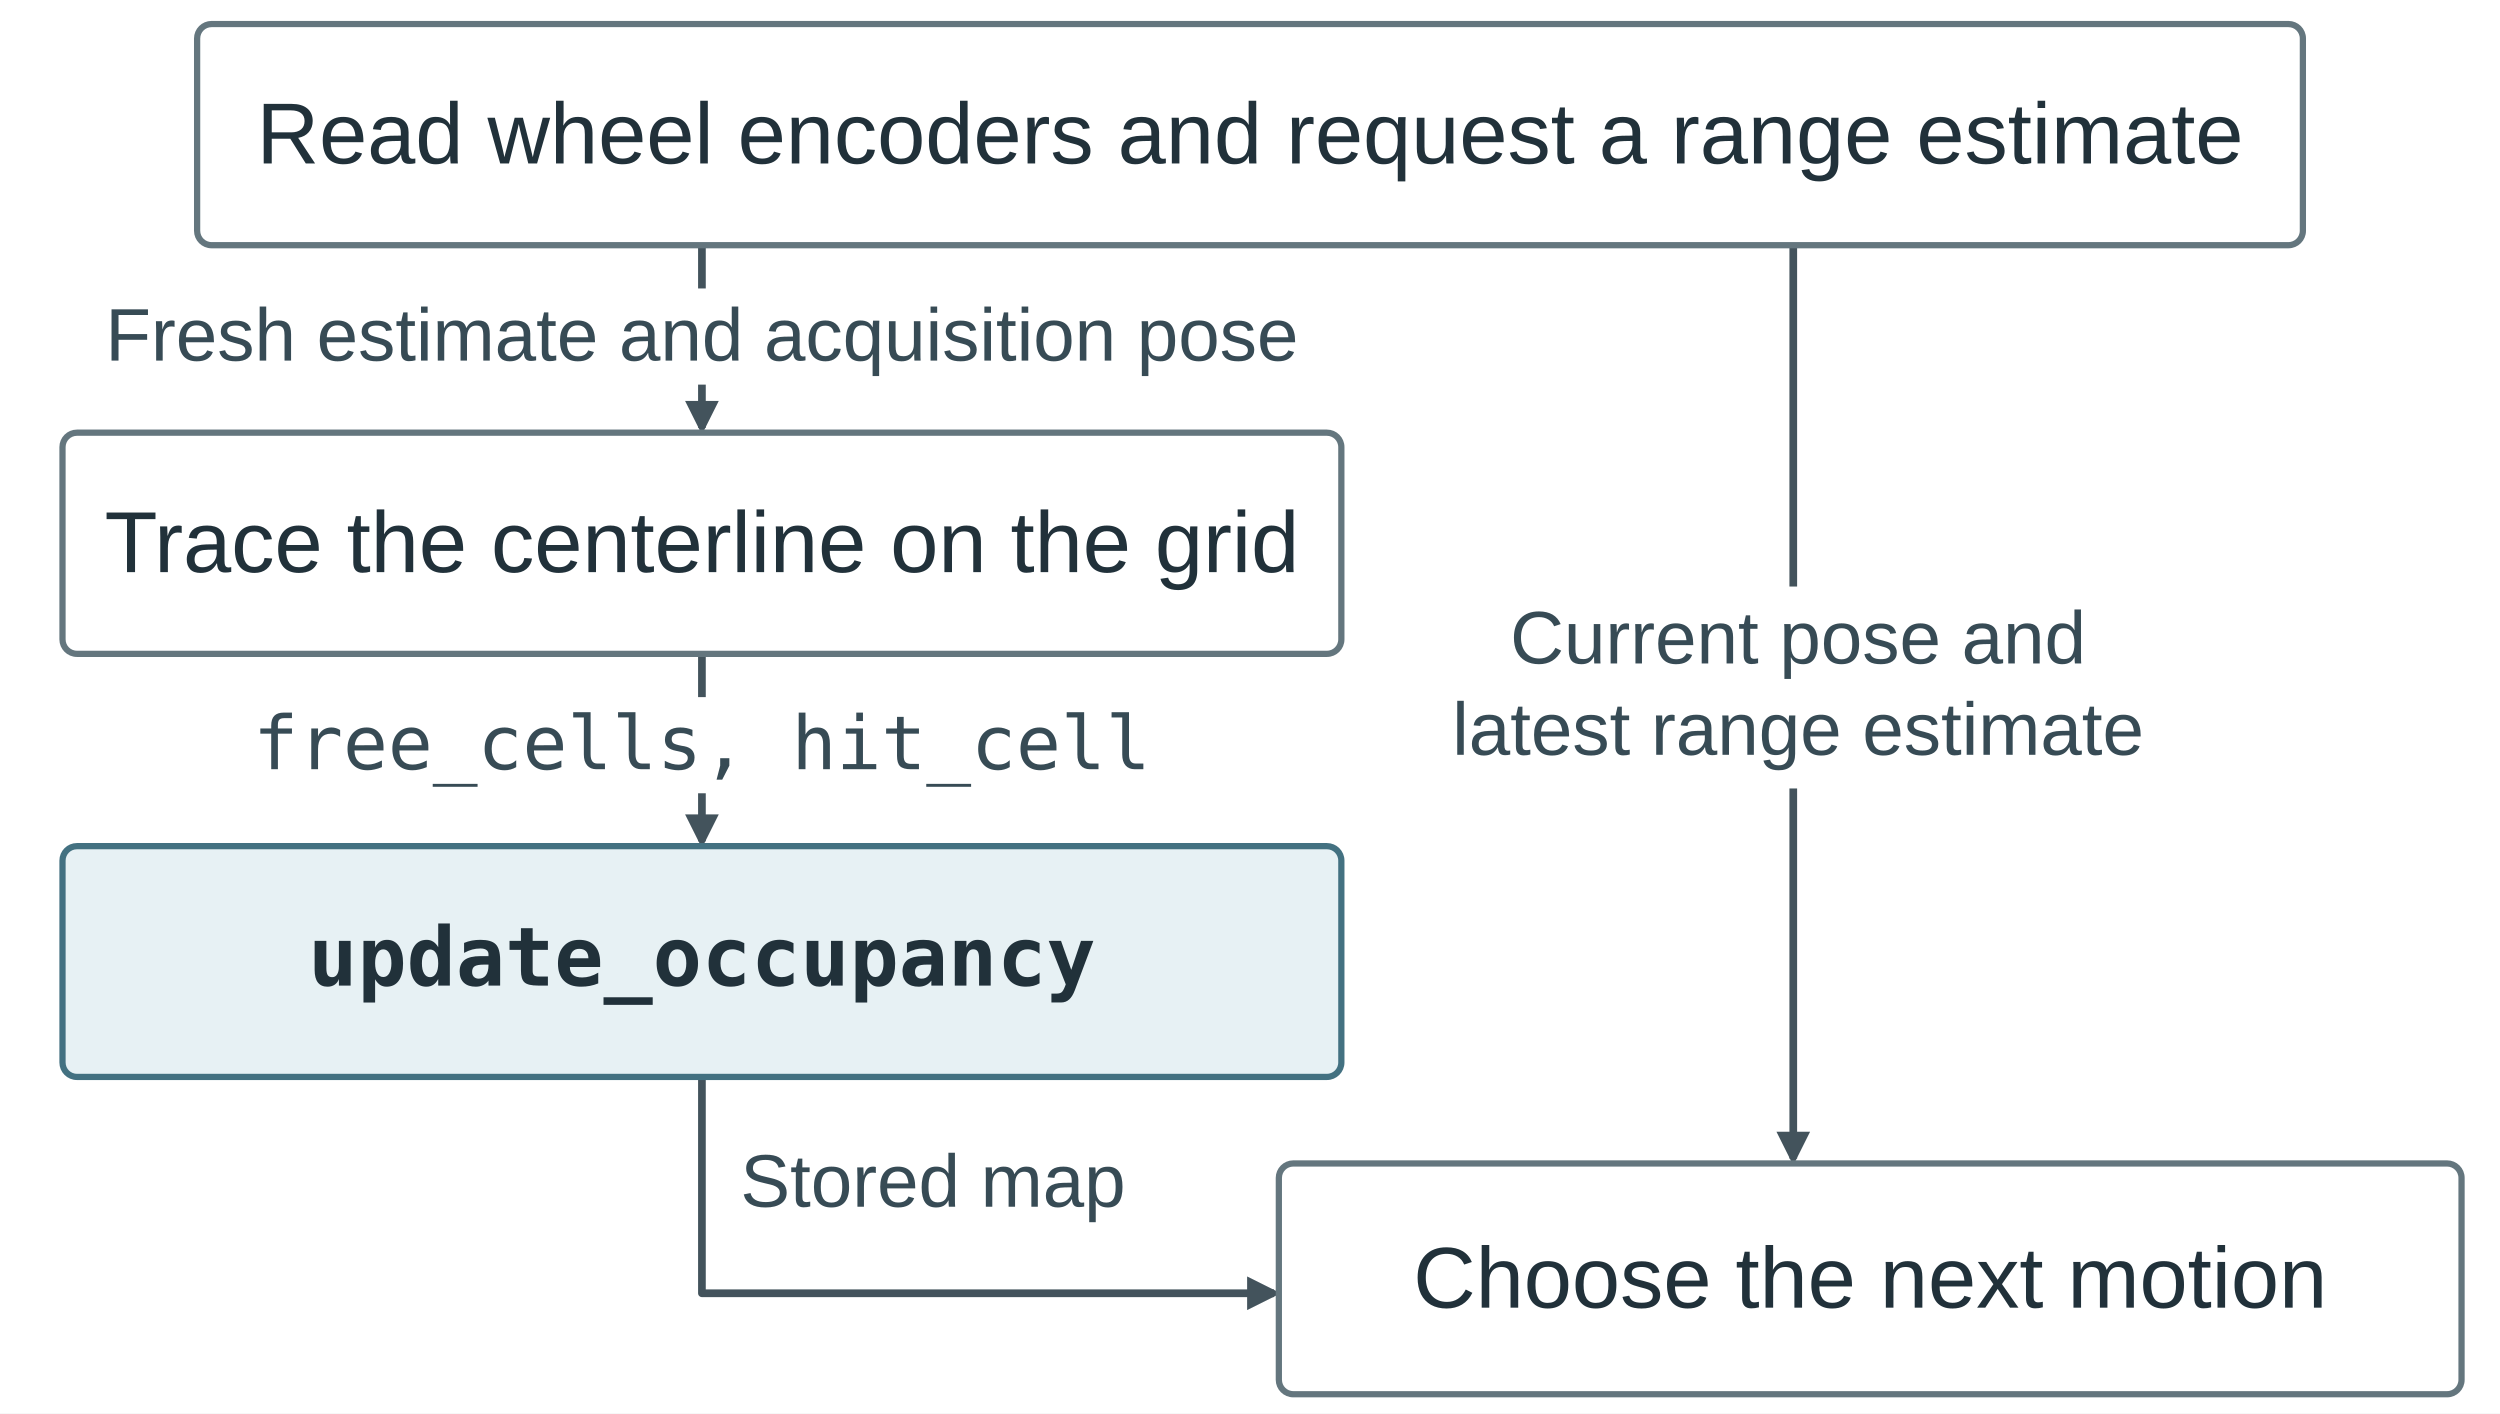
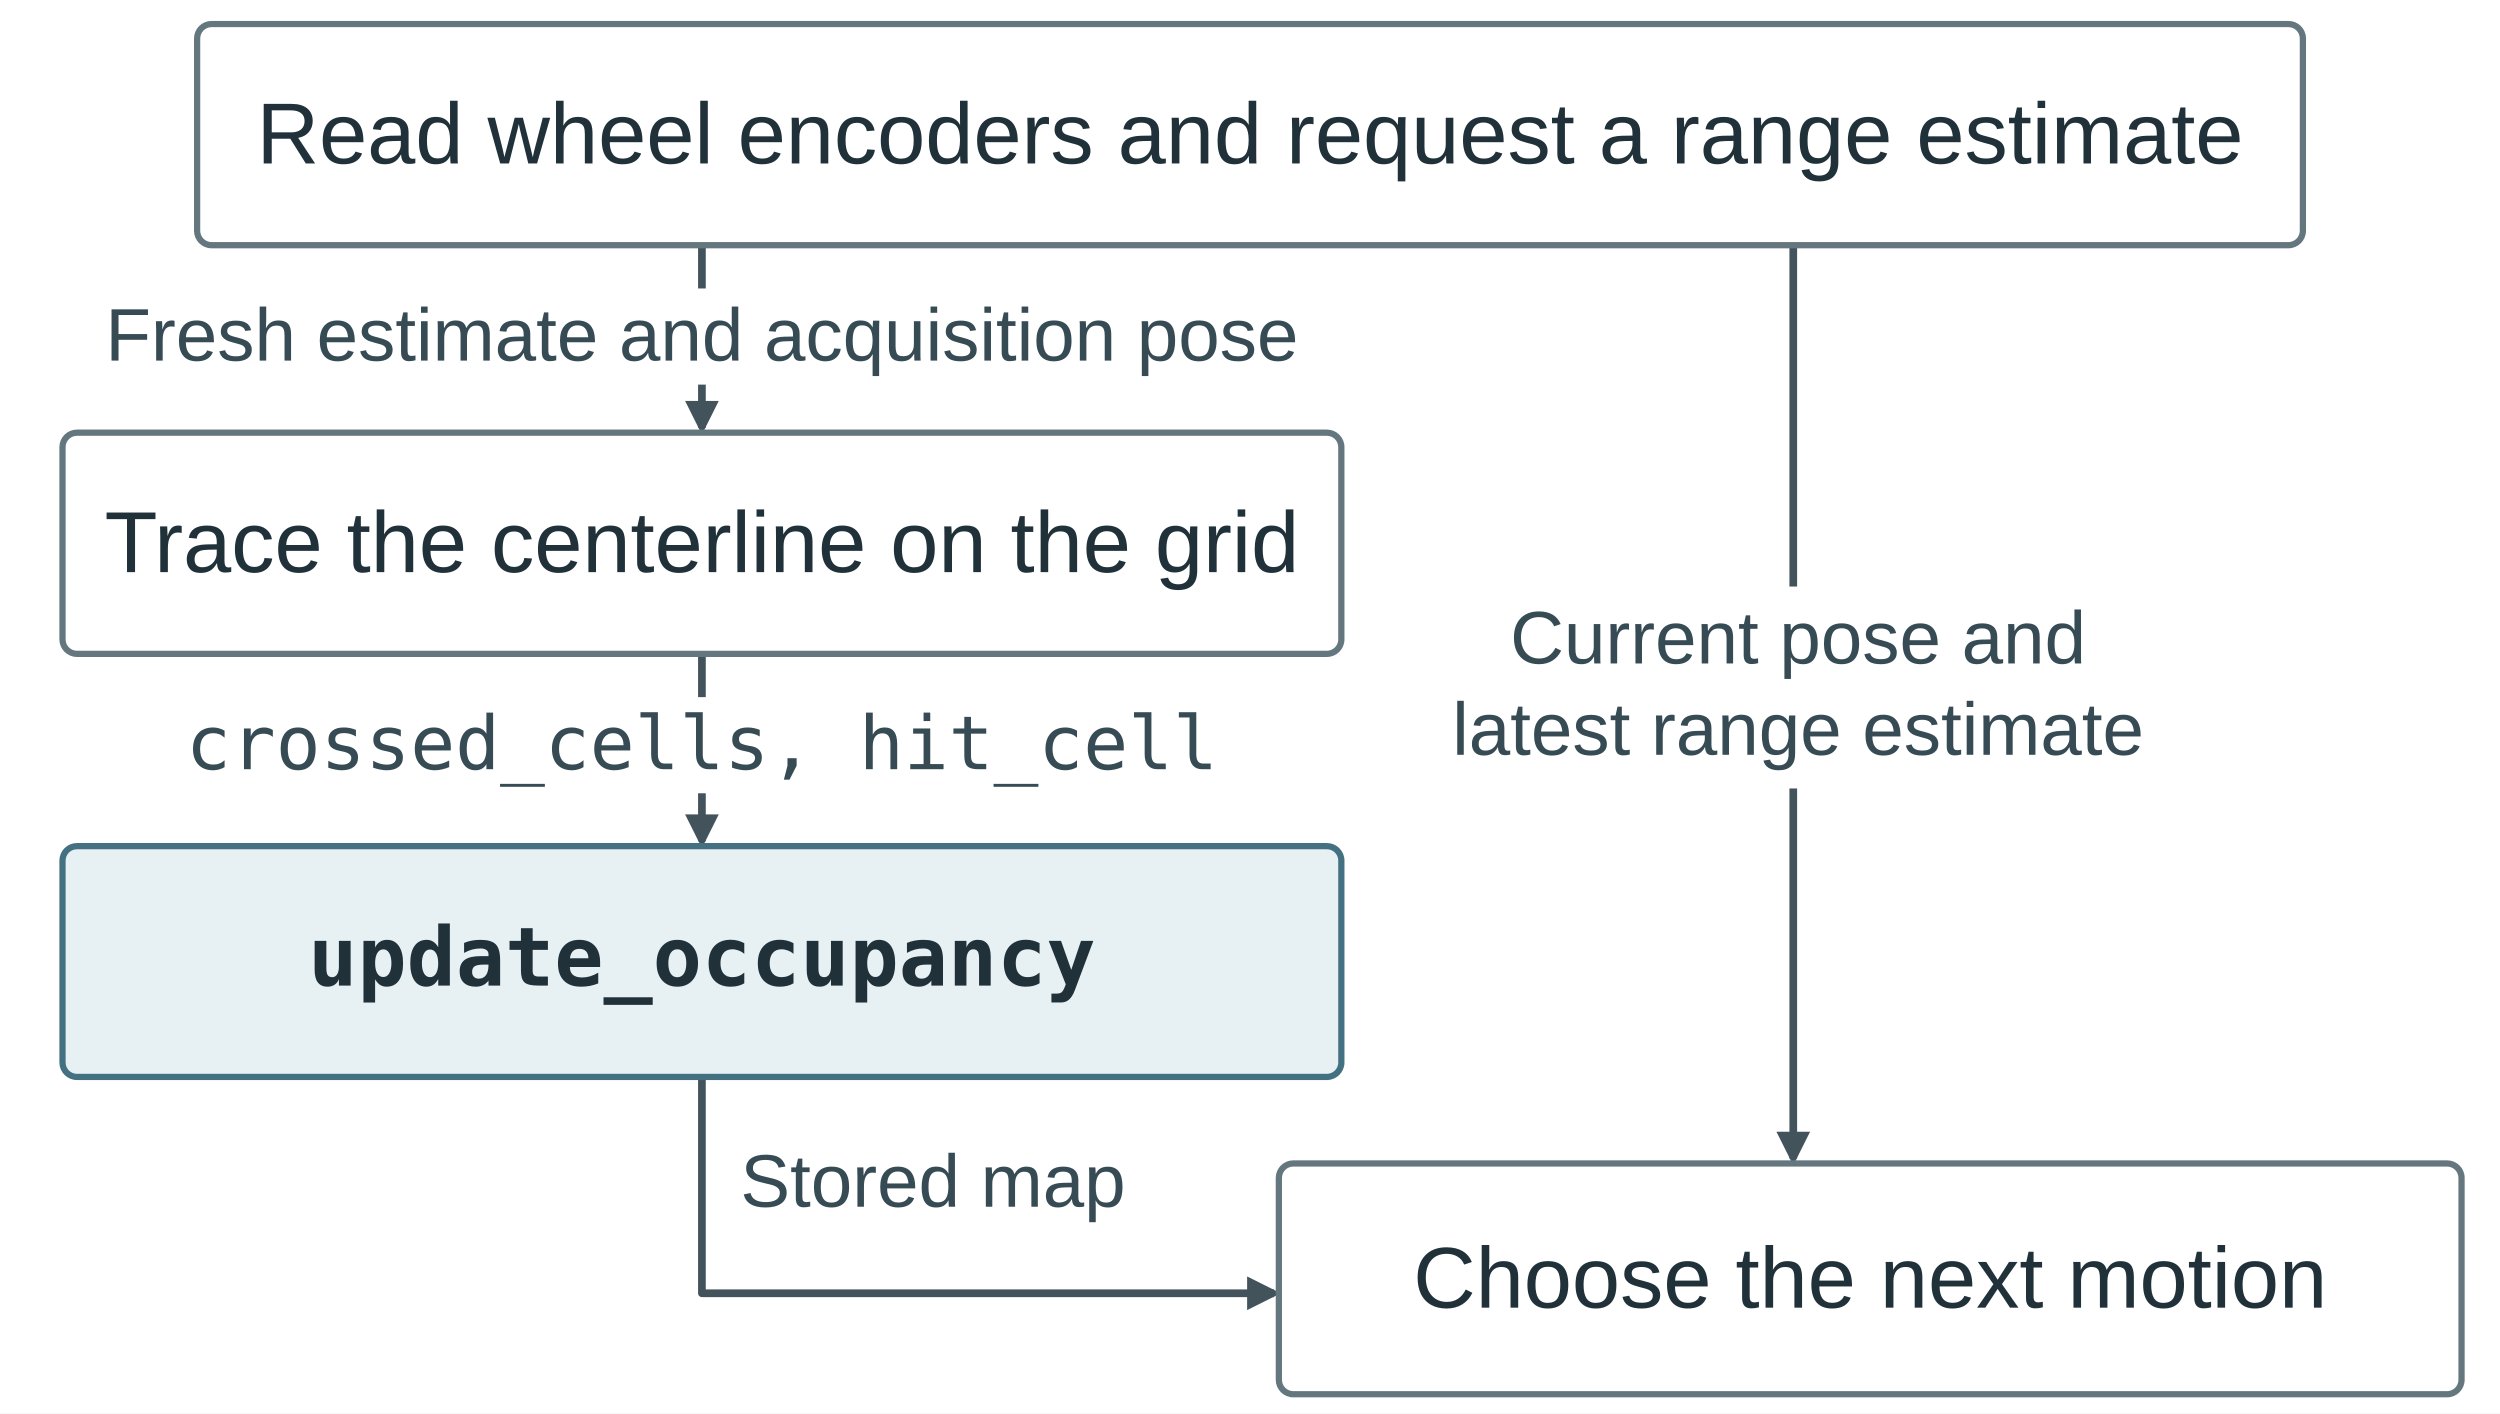
<svg xmlns="http://www.w3.org/2000/svg" width="520" height="294" viewBox="0 0 520 294" role="img" aria-labelledby="title desc">
  <defs>
    <marker id="tip" markerWidth="7" markerHeight="7" refX="5.6" refY="3.5" orient="auto" markerUnits="userSpaceOnUse">
      <path d="M0 0 L7 3.5 L0 7 Z" fill="#43535c" />
    </marker>
  </defs>
  <rect width="520" height="294" fill="white" />
  <g fill="none" stroke="#43535c" stroke-width="1.6" stroke-linejoin="round" marker-end="url(#tip)">
    <path d="M146 51 V89" />
    <path d="M146 136 V175" />
    <path d="M146 224 V269 H265" />
    <path d="M373 51 V241" />
  </g>
  <g fill="#fff" stroke="#64767e" stroke-width="1.3">
    <rect x="41" y="5" width="438" height="46" rx="3" />
    <rect x="13" y="90" width="266" height="46" rx="3" />
    <rect x="13" y="176" width="266" height="48" rx="3" fill="#e7f1f4" stroke="#437181" />
    <rect x="266" y="242" width="246" height="48" rx="3" />
  </g>
  <g font-family="Arial, Helvetica, sans-serif" fill="#21313a" text-anchor="middle">
    <text x="260" y="34" font-size="18">Read wheel encoders and request a range estimate</text>
    <text x="146" y="119" font-size="18">Trace the centerline on the grid</text>
    <text x="146" y="205" font-family="monospace" font-size="17" font-weight="bold">update_occupancy</text>
    <text x="389" y="272" font-size="18">Choose the next motion</text>
  </g>
  <g fill="#374b55" font-family="Arial, Helvetica, sans-serif" font-size="15.5">
    <rect x="17" y="60" width="258" height="20" fill="white" />
    <text x="146" y="75" text-anchor="middle">Fresh estimate and acquisition pose</text>
-     <rect x="49" y="145" width="194" height="20" fill="white" />
-     <text x="146" y="160" text-anchor="middle" font-family="monospace">free_cells, hit_cell</text>
+     <rect x="30" y="145" width="232" height="20" fill="white" />
+     <text x="146" y="160" text-anchor="middle" font-family="monospace">crossed_cells, hit_cell</text>
    <rect x="294" y="122" width="160" height="42" fill="white" />
    <text x="374" y="138" text-anchor="middle">Current pose and</text>
    <text x="374" y="157" text-anchor="middle">latest range estimate</text>
    <text x="154" y="251">Stored map</text>
  </g>
</svg>
